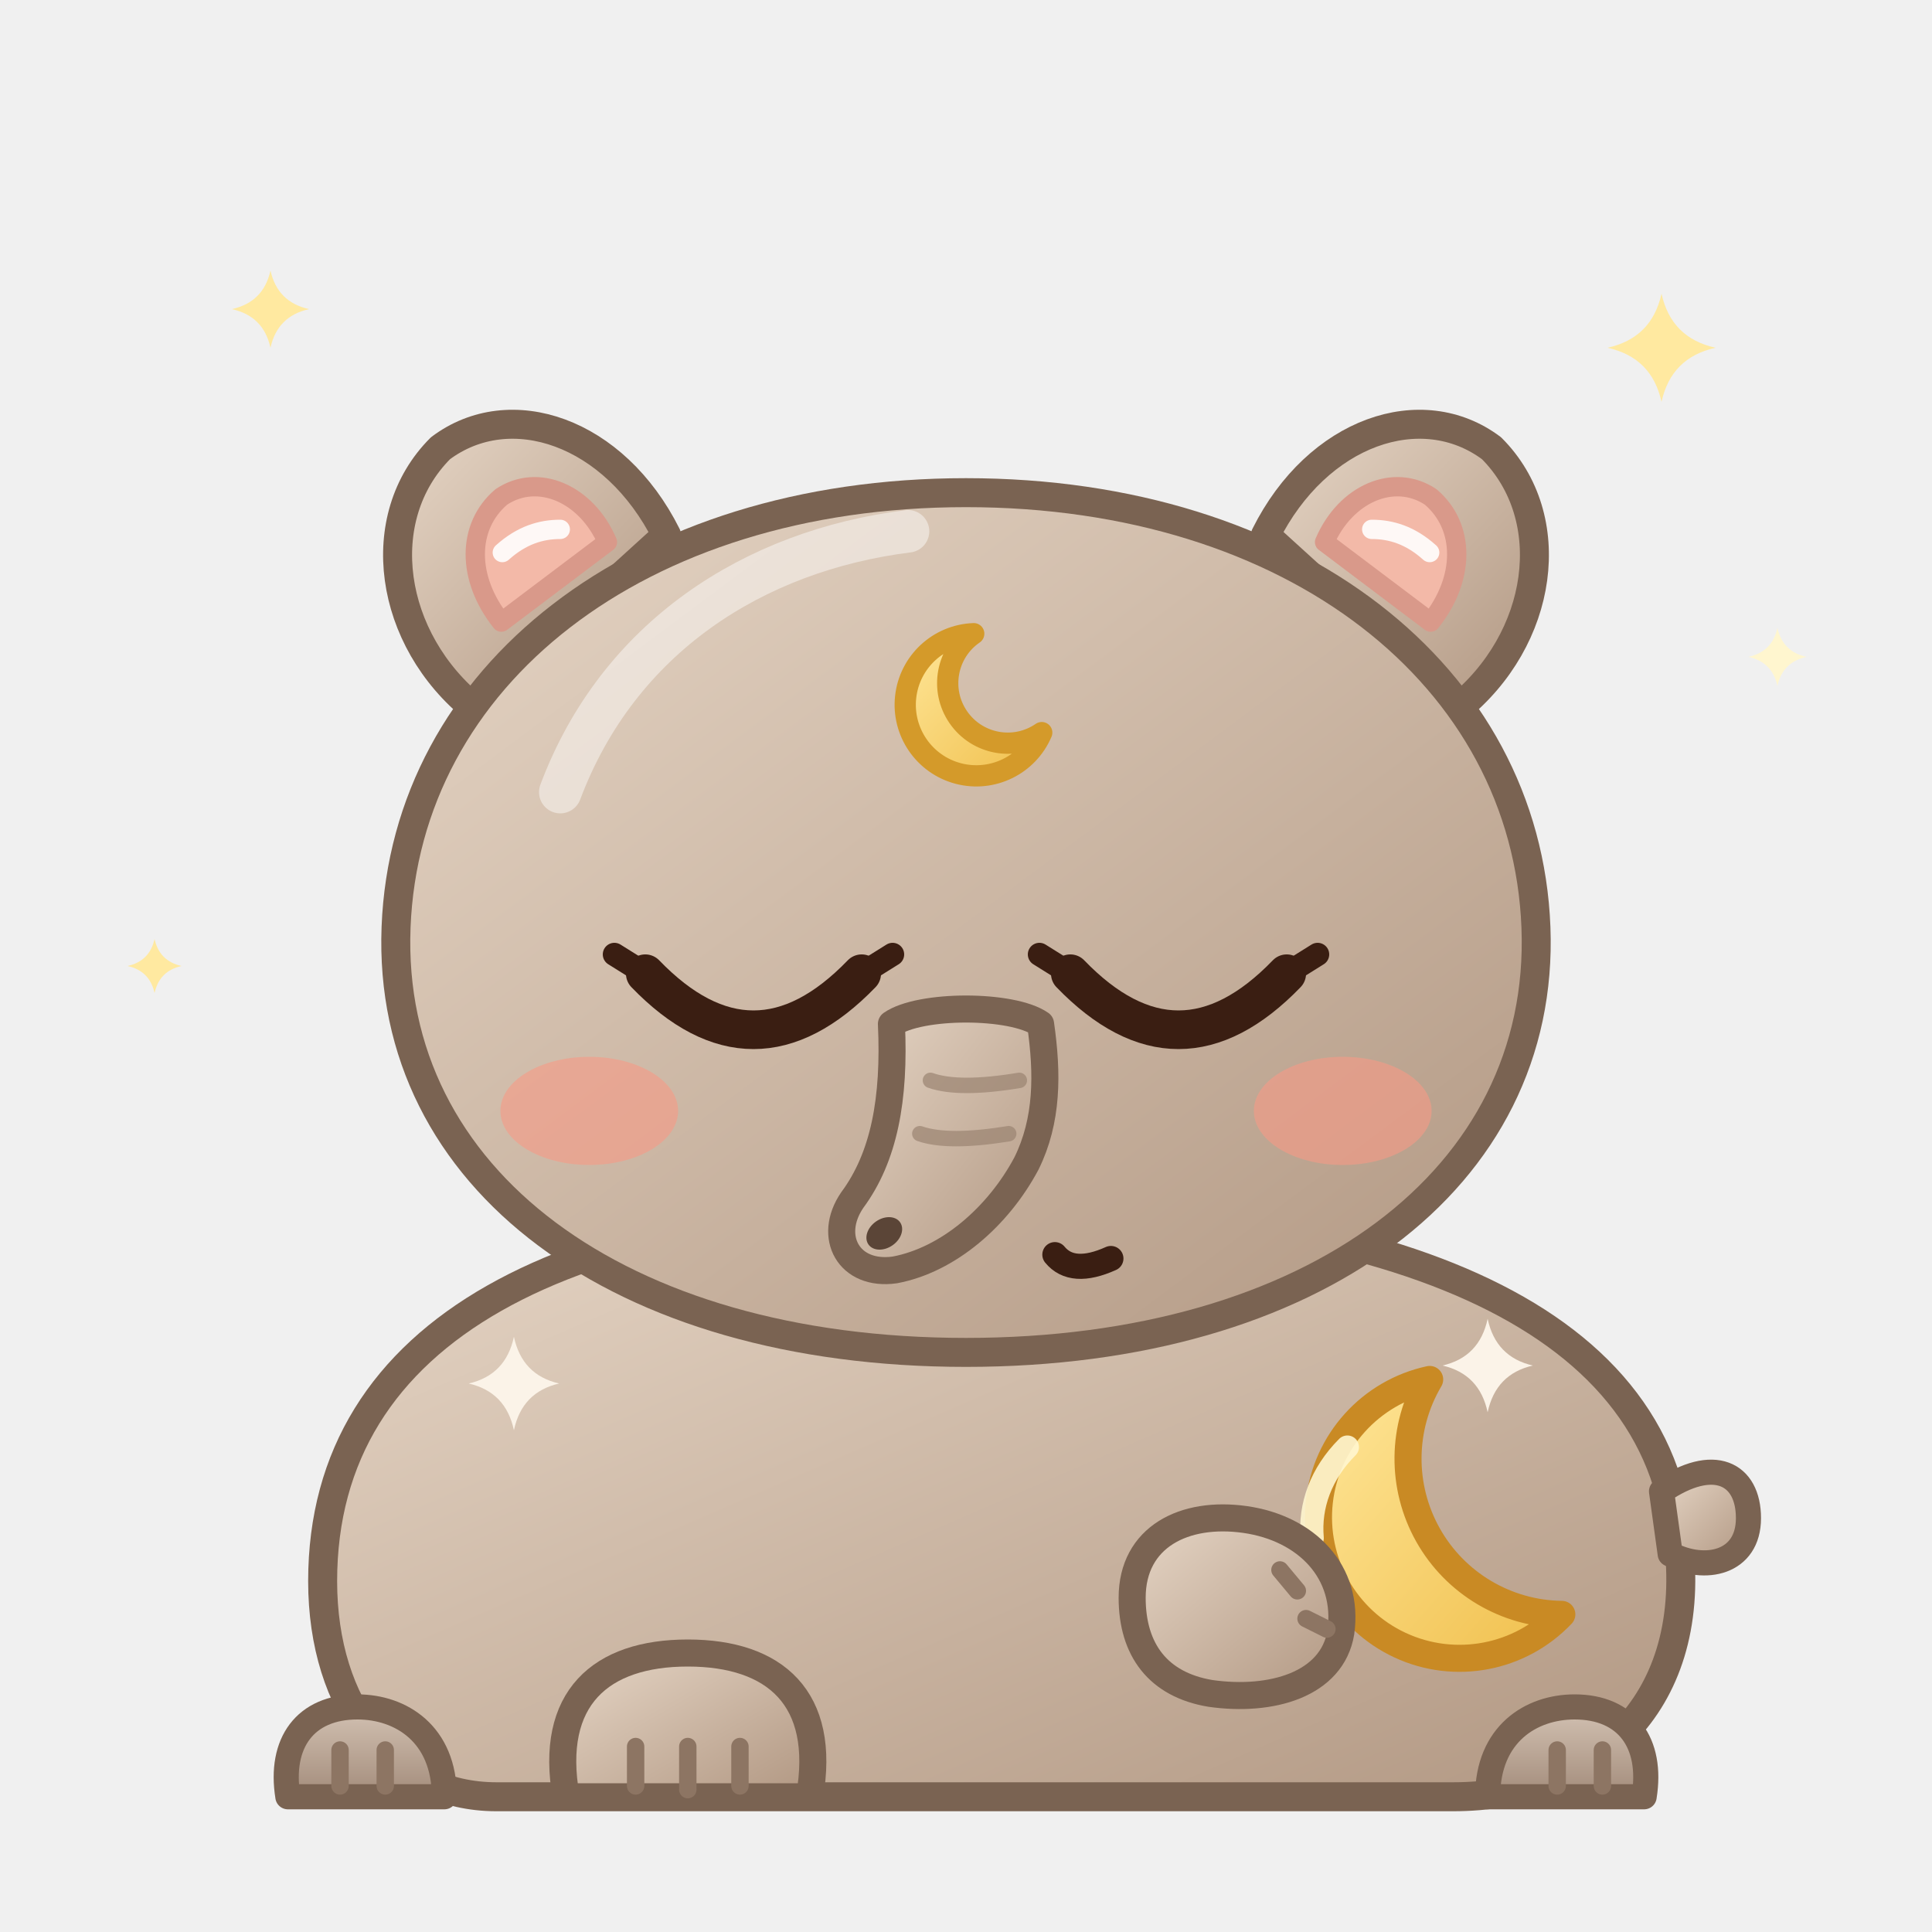
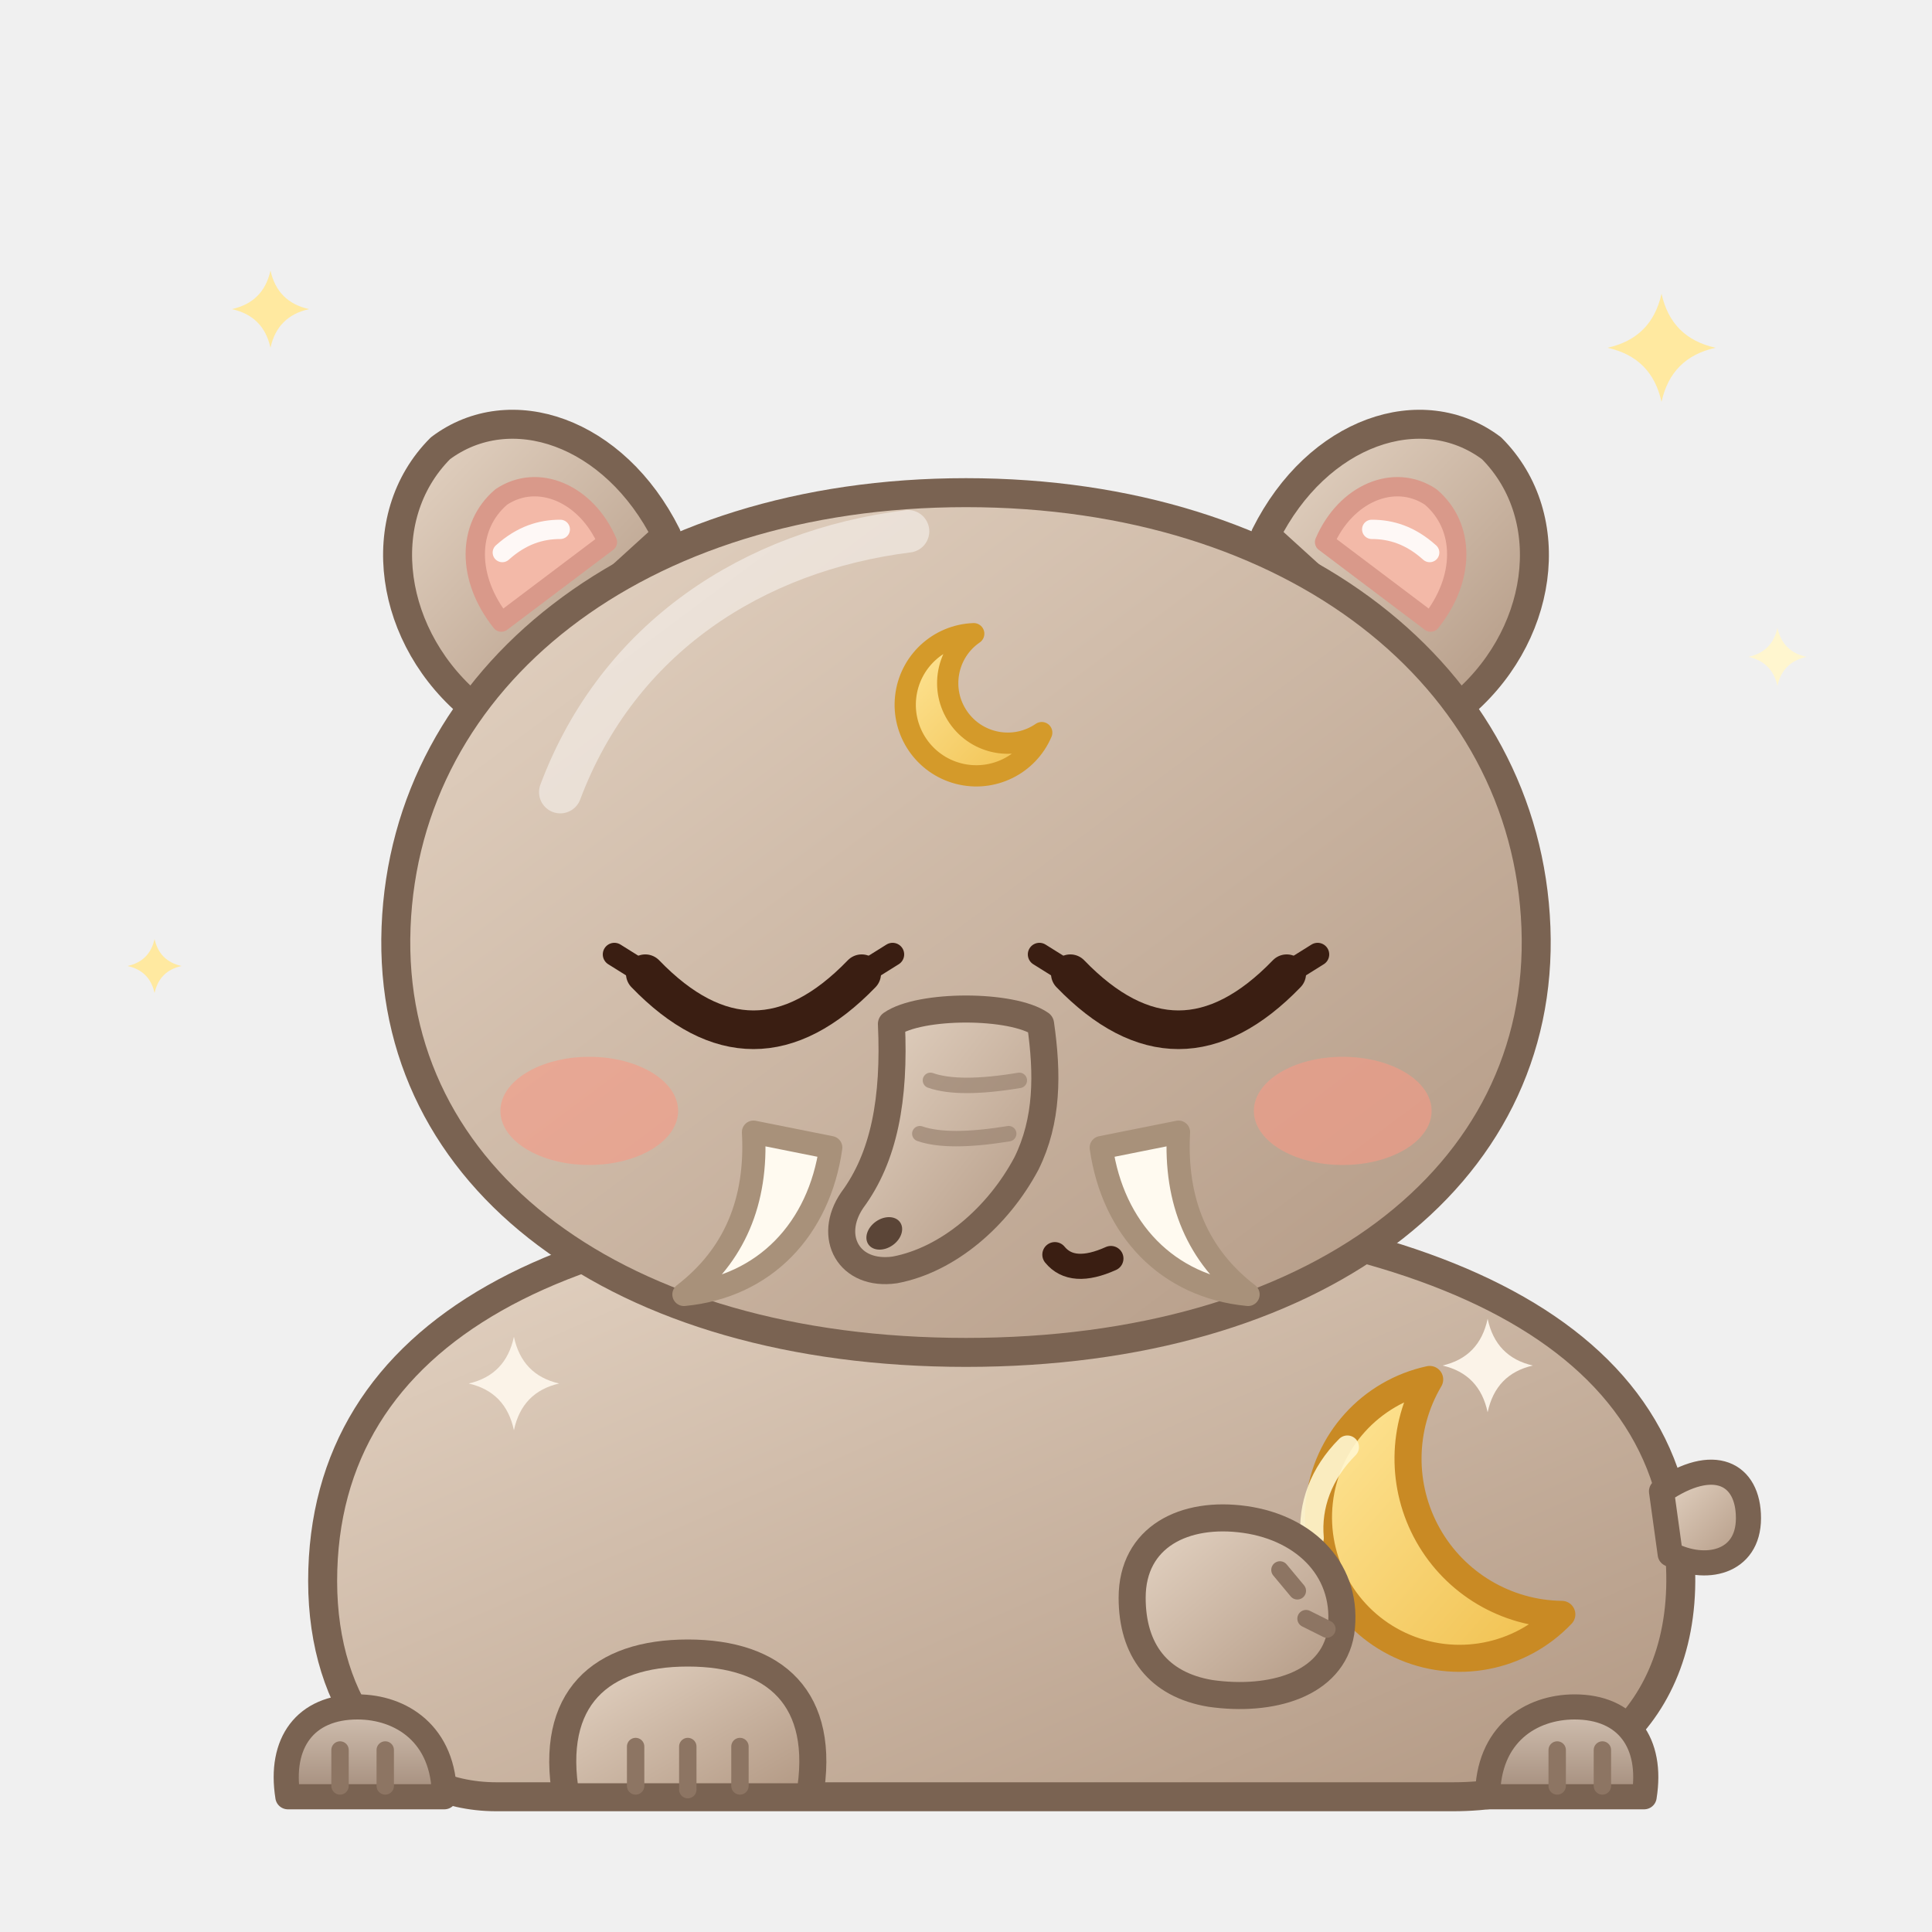
<svg xmlns="http://www.w3.org/2000/svg" viewBox="0 0 100 100" width="480" height="480">
  <defs>
    <linearGradient id="dozy-f2-body" x1="0" y1="0" x2="1" y2="1">
      <stop offset="0" stop-color="#e6d6c6" />
      <stop offset="1" stop-color="#b19782" />
    </linearGradient>
    <linearGradient id="dozy-f2-cream" x1="0" y1="0" x2="0" y2="1">
      <stop offset="0" stop-color="#fffaf3" />
      <stop offset="1" stop-color="#efe3d6" />
    </linearGradient>
    <linearGradient id="dozy-f2-moon" x1="0" y1="0" x2="1" y2="1">
      <stop offset="0" stop-color="#ffe79a" />
      <stop offset="1" stop-color="#f0bf4c" />
    </linearGradient>
    <linearGradient id="dozy-f2-nose" x1="0" y1="0" x2="0" y2="1">
      <stop offset="0" stop-color="#d3c2b3" />
      <stop offset="1" stop-color="#a38c7b" />
    </linearGradient>
    <radialGradient id="dozy-f2-glow">
      <stop offset="0" stop-color="#fff1b8" stop-opacity=".85" />
      <stop offset="1" stop-color="#fff1b8" stop-opacity="0" />
    </radialGradient>
  </defs>
  <circle cx="74" cy="79" r="11" fill="url(#dozy-f2-glow)" opacity=".8" />
  <g>
    <path d="M16.7 81.84C16.7 68.82 29.3 62.31 50 62.31C71.6 62.31 86 67.89 86.9 79.98C87.8 88.35 82.4 93 75.2 93L25.7 93C20.3 93 16.7 88.35 16.7 81.84Z" fill="url(#dozy-f2-body)" stroke="#7a6352" stroke-width="1.5" stroke-linejoin="round" stroke-linecap="round" />
    <path d="M26.6 69.19Q27.02 71.17 28.94 71.61Q27.02 72.05 26.6 74.03Q26.18 72.05 24.26 71.61Q26.18 71.17 26.6 69.19Z" fill="#fbf3e8" opacity="1" />
    <path d="M77 68.26Q77.42 70.24 79.34 70.68Q77.42 71.12 77 73.1Q76.58 71.12 74.66 70.68Q76.58 70.24 77 68.26Z" fill="#fbf3e8" opacity="1" />
    <path d="M86 77.19C88.7 75.33 90.5 76.26 90.5 78.58C90.5 80.91 88.25 81.38 86.45 80.44Z" fill="url(#dozy-f2-body)" stroke="#7a6352" stroke-width="1.3" stroke-linejoin="round" stroke-linecap="round" />
    <path d="M77 93C77 89.75 79.25 88.35 81.5 88.35C84.2 88.35 85.55 90.21 85.1 93Z" fill="url(#dozy-f2-nose)" stroke="#7a6352" stroke-width="1.3" stroke-linejoin="round" stroke-linecap="round" />
    <path d="M14.9 93C14.45 90.21 15.8 88.35 18.5 88.35C20.75 88.35 23 89.75 23 93Z" fill="url(#dozy-f2-nose)" stroke="#7a6352" stroke-width="1.3" stroke-linejoin="round" stroke-linecap="round" />
    <path d="M29.3 93C28.4 87.89 31.1 85.56 35.6 85.56C40.1 85.56 42.8 87.89 41.9 93Z" fill="url(#dozy-f2-body)" stroke="#7a6352" stroke-width="1.4" stroke-linejoin="round" stroke-linecap="round" />
    <path d="M80.6 92.44L80.6 90.58M82.94 92.44L82.94 90.58M17.6 92.44L17.6 90.58M19.94 92.44L19.94 90.58M32.9 92.44L32.9 90.4M35.6 92.63L35.6 90.4M38.3 92.44L38.3 90.4" fill="none" stroke="#8d7563" stroke-width="0.9" stroke-linejoin="round" stroke-linecap="round" opacity="1" />
    <path d="M24.6 36.7C20.1 33.1 19.2 26.8 22.8 23.2C26.4 20.5 31.8 22.3 34.5 27.7Z" fill="url(#dozy-f2-body)" stroke="#7a6352" stroke-width="1.5" stroke-linejoin="round" stroke-linecap="round" />
    <path d="M75.4 36.7C79.9 33.1 80.8 26.8 77.2 23.2C73.6 20.5 68.2 22.3 65.5 27.7Z" fill="url(#dozy-f2-body)" stroke="#7a6352" stroke-width="1.5" stroke-linejoin="round" stroke-linecap="round" />
    <path d="M25.95 32.2C24.15 29.95 24.15 27.25 25.95 25.72C27.84 24.46 30.36 25.54 31.44 28.06Z" fill="#f3b9a8" stroke="#d9998a" stroke-width="1" stroke-linejoin="round" stroke-linecap="round" />
    <path d="M74.05 32.2C75.85 29.95 75.85 27.25 74.05 25.72C72.16 24.46 69.64 25.54 68.56 28.06Z" fill="#f3b9a8" stroke="#d9998a" stroke-width="1" stroke-linejoin="round" stroke-linecap="round" />
    <path d="M26 28.6c1-.9 2-1.2 3-1.2M74 28.6c-1-.9-2-1.2-3-1.2" fill="none" stroke="#fff" stroke-width="1" stroke-linecap="round" stroke-linejoin="round" opacity="0.9" />
    <path d="M50 25.5C67 25.5 79 35 79.5 48 80 61 68 70 50 70 32 70 20 61 20.5 48 21 35 33 25.5 50 25.5Z" fill="url(#dozy-f2-body)" stroke="#7a6352" stroke-width="1.5" stroke-linejoin="round" stroke-linecap="round" />
    <path d="M29 41c3-8 10-12.5 18-13.5" fill="none" stroke="#fff" stroke-width="2.2" stroke-linecap="round" stroke-linejoin="round" opacity="0.45" />
    <path d="M50.4 32.8A3.68 3.68 0 1 0 53.92 37.92A2.88 2.88 0 1 1 50.4 32.8Z" fill="url(#dozy-f2-moon)" stroke="#d49a2a" stroke-width="1.1" stroke-linejoin="round" stroke-linecap="round" />
    <path d="M33.4 50.4Q39 56.2 44.6 50.4" fill="none" stroke="#3a1e12" stroke-width="2" stroke-linecap="round" stroke-linejoin="round" opacity="1" />
    <path d="M33.4 50.4l-1.6-1M44.6 50.4l1.6-1" fill="none" stroke="#3a1e12" stroke-width="1.2" stroke-linecap="round" stroke-linejoin="round" opacity="1" />
    <path d="M55.4 50.4Q61 56.2 66.6 50.4" fill="none" stroke="#3a1e12" stroke-width="2" stroke-linecap="round" stroke-linejoin="round" opacity="1" />
    <path d="M55.4 50.4l-1.6-1M66.6 50.4l1.6-1" fill="none" stroke="#3a1e12" stroke-width="1.2" stroke-linecap="round" stroke-linejoin="round" opacity="1" />
    <ellipse cx="30.5" cy="57.5" rx="4.6" ry="2.8" fill="#f79a86" opacity=".6" />
    <ellipse cx="69.5" cy="57.5" rx="4.6" ry="2.8" fill="#f79a86" opacity=".6" />
+     <path d="M43 59.4C42.4 63.6 39.6 66.6 35.4 67 38 65 39.2 62.2 39 58.6Z" fill="#fffaf0" stroke="#a8917a" stroke-width="1.2" stroke-linejoin="round" />
+     <path d="M57 59.4C57.6 63.6 60.4 66.6 64.6 67 62 65 60.8 62.2 61 58.6Z" fill="#fffaf0" stroke="#a8917a" stroke-width="1.2" stroke-linejoin="round" />
    <path d="M46.14 53C46.32 56.87 45.77 59.88 44.11 62.12C42.82 64.01 43.93 66.07 46.32 65.73C49.08 65.21 51.66 62.98 53.13 60.22C54.23 57.99 54.23 55.58 53.86 53C52.39 51.97 47.61 51.97 46.14 53Z" fill="url(#dozy-f2-body)" stroke="#7a6352" stroke-width="1.4" stroke-linejoin="round" stroke-linecap="round" />
    <path d="M48.16 55.92Q49.63 56.44 52.76 55.92M47.61 58.68Q49.08 59.19 52.21 58.68" fill="none" stroke="#9a8371" stroke-width="0.8" stroke-linejoin="round" stroke-linecap="round" opacity="0.7" />
    <ellipse cx="45.77" cy="63.84" rx="1" ry=".75" fill="#5b4537" transform="rotate(-35 45.77 63.84)" />
    <path d="M54.6 64.94Q55.5 66.04 57.5 65.14" fill="none" stroke="#3a1e12" stroke-width="1.3" stroke-linejoin="round" stroke-linecap="round" opacity="1" />
    <path d="M74 71.4A7.3 7.3 0 1 0 80.84 83.56A8.06 8.06 0 0 1 74 71.4Z" fill="url(#dozy-f2-moon)" stroke="#c98a24" stroke-width="1.4" stroke-linejoin="round" stroke-linecap="round" />
    <path d="M69.74 74.9C68.38 76.26 67.77 77.94 67.92 79.61" fill="none" stroke="#fff6cf" stroke-width="1.2" stroke-linejoin="round" stroke-linecap="round" opacity="0.9" />
    <path d="M58.6 82.7C58.6 79.55 61.3 78.2 64.45 78.65C67.6 79.1 69.85 81.35 69.4 84.5C68.95 87.2 65.8 88.1 62.65 87.65C59.95 87.2 58.6 85.4 58.6 82.7Z" fill="url(#dozy-f2-body)" stroke="#7a6352" stroke-width="1.4" stroke-linejoin="round" stroke-linecap="round" />
    <path d="M66.25 81.26L67.15 82.34M67.6 83.78L68.68 84.32" fill="none" stroke="#8d7563" stroke-width="0.9" stroke-linejoin="round" stroke-linecap="round" opacity="1" />
  </g>
  <path d="M86 15.2Q86.504 17.496 88.8 18Q86.504 18.504 86 20.8Q85.496 18.504 83.2 18Q85.496 17.496 86 15.2Z" fill="#ffe9a0" opacity="1" />
  <path d="M14 14Q14.36 15.64 16 16Q14.36 16.36 14 18Q13.64 16.36 12 16Q13.64 15.64 14 14Z" fill="#ffe9a0" opacity="1" />
  <path d="M92 32.5Q92.27 33.73 93.5 34Q92.27 34.27 92 35.5Q91.73 34.27 90.5 34Q91.73 33.73 92 32.5Z" fill="#fff6cf" opacity="1" />
  <path d="M8 48.6Q8.252 49.748 9.4 50Q8.252 50.252 8 51.4Q7.748 50.252 6.6 50Q7.748 49.748 8 48.6Z" fill="#ffe9a0" opacity="1" />
</svg>
